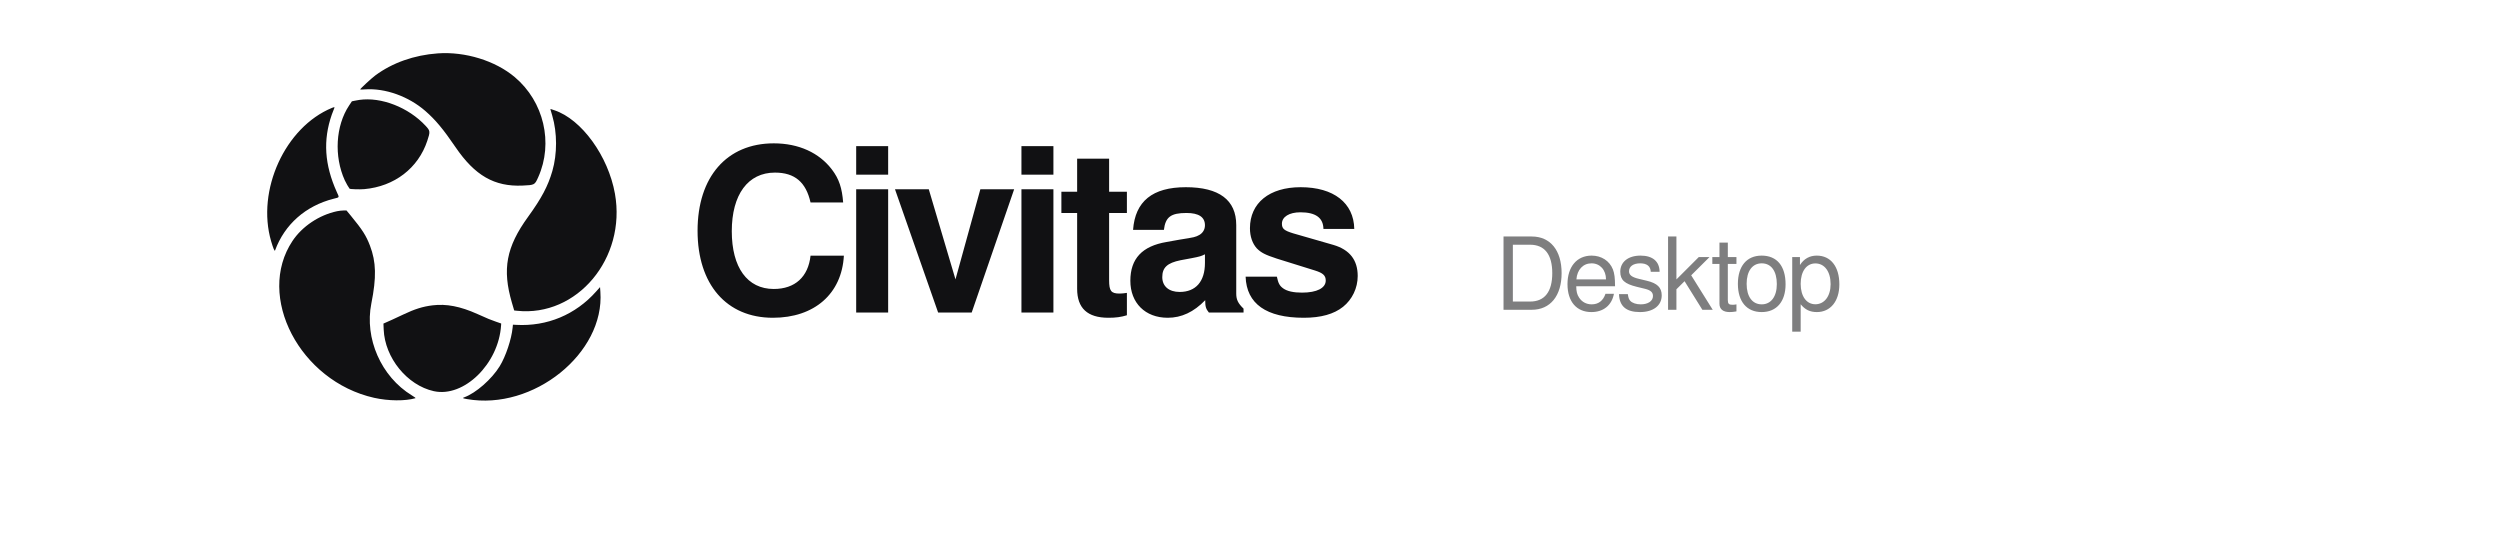
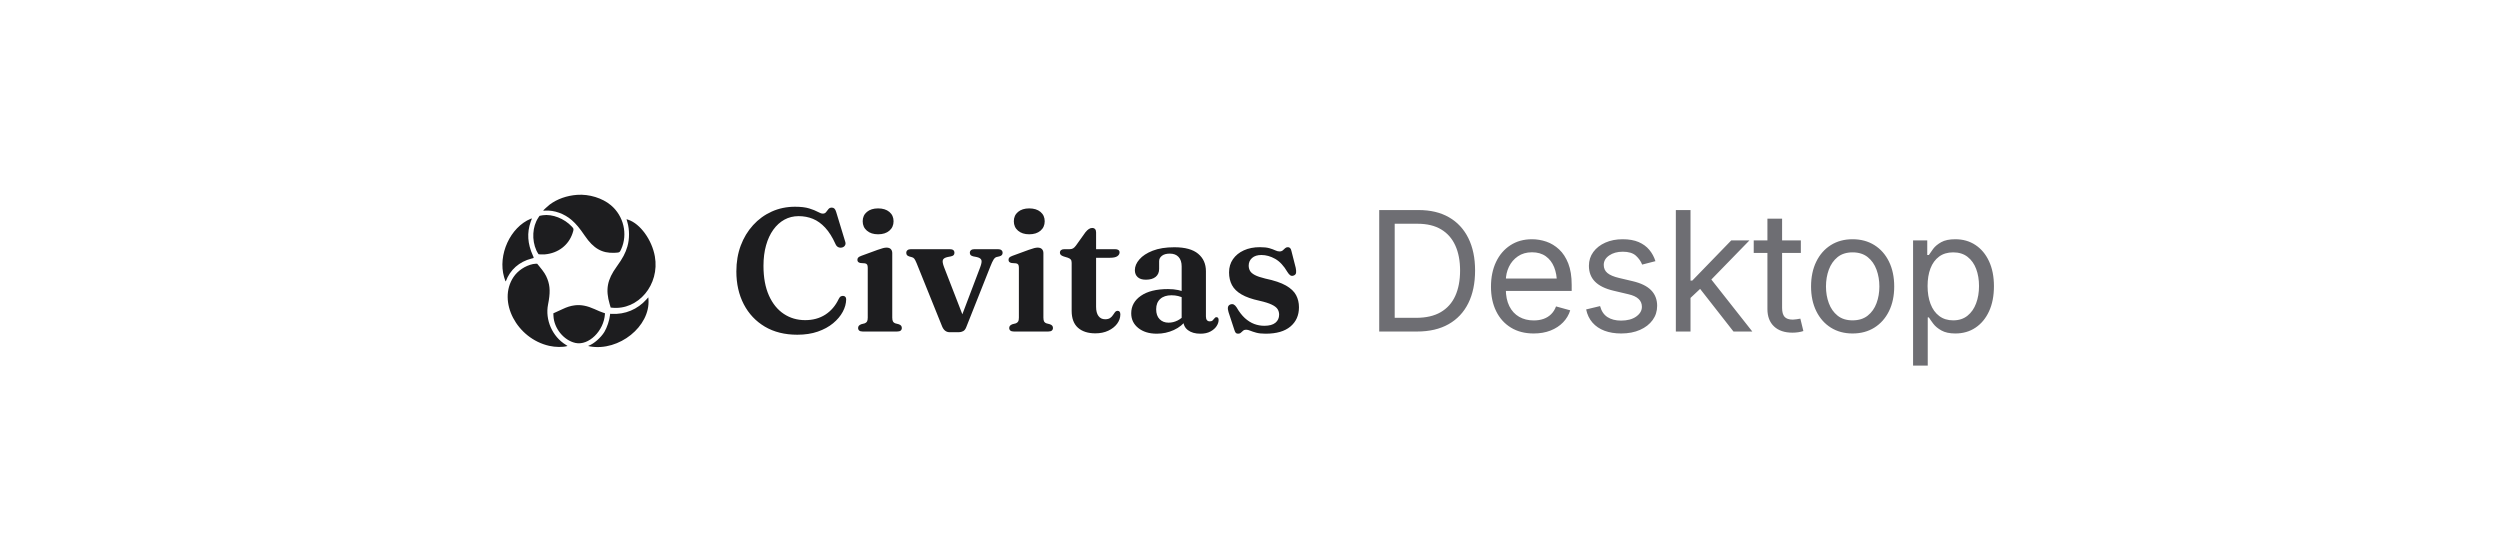
- <svg xmlns="http://www.w3.org/2000/svg" width="920" height="200" viewBox="0 0 920 200" role="img" aria-labelledby="title desc" shape-rendering="geometricPrecision" text-rendering="geometricPrecision">
+ <svg xmlns="http://www.w3.org/2000/svg" width="920" height="200" viewBox="0 0 920 200" role="img" aria-label="Civitas Desktop">
  <style>
-     .ink { fill: #111113; }
-     .name {
-       font-family: -apple-system, BlinkMacSystemFont, "SF Pro Display", "Helvetica Neue", Helvetica, Arial, sans-serif;
-       font-size: 84px;
-       font-style: normal;
-       font-weight: 600;
-       letter-spacing: -4.2px;
-     }
-     .edition {
-       font-family: -apple-system, BlinkMacSystemFont, "SF Pro Text", "Helvetica Neue", Helvetica, Arial, sans-serif;
-       font-size: 37px;
-       font-weight: 450;
-       letter-spacing: -1.25px;
-       opacity: .54;
-     }
-     @media (prefers-color-scheme: dark) { .ink { fill: #f5f5f7; } }
-   </style>
-   <g class="ink" transform="translate(63 -13)">
-     <g transform="scale(.5)">
-       <path fill-rule="evenodd" d="M196.172 65.286 C178.820 66.529 162.754 72.211 150.189 81.548 C147.313 83.686 139.075 91.317 139.075 91.844 C139.075 91.949 140.690 91.923 142.663 91.787 C157.520 90.762 174.721 96.924 187.070 107.696 C194.526 114.200 200.215 121.021 209.251 134.290 C223.508 155.228 237.885 163.483 258.533 162.587 C267.493 162.198 267.560 162.162 270.140 156.401 C281.427 131.194 274.285 100.775 252.843 82.732 C238.495 70.658 216.351 63.841 196.172 65.286 M138.437 99.535 C137.472 99.675 135.851 99.965 134.835 100.180 L132.987 100.571 130.938 103.649 C121.019 118.548 119.723 141.013 127.761 158.727 C128.570 160.509 130.683 164.198 131.276 164.863 C131.644 165.276 138.784 165.502 142.105 165.206 C164.268 163.229 181.801 149.791 188.476 129.665 C190.742 122.834 190.683 122.305 187.248 118.603 C174.668 105.048 154.588 97.204 138.437 99.535 M118.341 105.400 C83.831 119.603 62.620 166.053 73.542 203.509 C75.035 208.628 76.114 211.200 76.421 210.367 C83.477 191.151 98.930 177.503 119.562 172.266 C124.054 171.126 123.815 171.623 121.910 167.395 C112.821 147.212 111.650 129.177 118.204 110.346 C118.840 108.520 119.570 106.619 119.827 106.123 C120.537 104.749 120.256 104.612 118.341 105.400 M279.176 106.725 C279.270 107.061 279.854 109.061 280.473 111.168 C284.149 123.688 284.175 139.230 280.539 151.834 C277.340 162.926 272.602 171.868 262.622 185.646 C246.576 207.801 243.518 224.134 250.787 248.865 L252.445 254.509 254.457 254.724 C298.721 259.465 335.048 216.086 326.599 168.581 C321.664 140.833 302.002 113.738 282.016 107.143 C280.855 106.759 279.702 106.371 279.454 106.279 C279.135 106.161 279.054 106.290 279.176 106.725 M122.010 181.471 C108.897 184.268 96.410 192.612 89.266 203.350 C62.154 244.101 94.658 306.526 149.379 318.799 C159.816 321.140 172.241 321.260 179.686 319.092 C180.110 318.968 179.423 318.409 177.134 317.015 C154.534 303.242 142.147 275.114 147.318 249.306 C151.144 230.211 150.872 218.775 146.306 206.835 C143.453 199.373 140.719 195.091 132.217 184.770 L129.027 180.898 126.794 180.912 C125.566 180.920 123.413 181.171 122.010 181.471 M312.759 240.540 C297.595 257.622 276.629 266.370 253.907 265.097 L251.515 264.963 251.300 267.110 C250.435 275.759 246.244 288.290 241.794 295.534 C235.942 305.061 224.265 315.302 215.710 318.412 C214.153 318.977 214.401 319.147 217.624 319.716 C266.451 328.349 319.160 285.983 315.879 240.742 L315.630 237.306 312.759 240.540 M192.344 250.730 C185.184 251.606 179.230 253.474 170.813 257.483 C165.597 259.968 159.613 262.708 156.973 263.820 L156.212 264.141 156.392 268.514 C157.251 289.353 173.676 309.559 193.281 313.896 C215.428 318.794 241.017 293.764 242.794 265.464 L242.880 264.102 238.904 262.720 C234.724 261.266 233.583 260.793 225.377 257.112 C212.790 251.465 202.532 249.484 192.344 250.730" />
-     </g>
-     <text class="name" x="190" y="128">Civitas</text>
-     <text class="edition" x="487" y="127">Desktop</text>
+ .ink { fill: #1D1D1F; } .muted { fill: #6E6E73; }
+ @media (prefers-color-scheme: dark) { .ink { fill: #F5F5F7; } .muted { fill: #A1A1A6; } }
+ </style>
+   <g transform="translate(169.39 57.39) scale(0.21922)">
+     <path class="ink" fill-rule="evenodd" d="M196.172 65.286 C178.820 66.529 162.754 72.211 150.189 81.548 C147.313 83.686 139.075 91.317 139.075 91.844 C139.075 91.949 140.690 91.923 142.663 91.787 C157.520 90.762 174.721 96.924 187.070 107.696 C194.526 114.200 200.215 121.021 209.251 134.290 C223.508 155.228 237.885 163.483 258.533 162.587 C267.493 162.198 267.560 162.162 270.140 156.401 C281.427 131.194 274.285 100.775 252.843 82.732 C238.495 70.658 216.351 63.841 196.172 65.286 M138.437 99.535 C137.472 99.675 135.851 99.965 134.835 100.180 L132.987 100.571 130.938 103.649 C121.019 118.548 119.723 141.013 127.761 158.727 C128.570 160.509 130.683 164.198 131.276 164.863 C131.644 165.276 138.784 165.502 142.105 165.206 C164.268 163.229 181.801 149.791 188.476 129.665 C190.742 122.834 190.683 122.305 187.248 118.603 C174.668 105.048 154.588 97.204 138.437 99.535 M118.341 105.400 C83.831 119.603 62.620 166.053 73.542 203.509 C75.035 208.628 76.114 211.200 76.421 210.367 C83.477 191.151 98.930 177.503 119.562 172.266 C124.054 171.126 123.815 171.623 121.910 167.395 C112.821 147.212 111.650 129.177 118.204 110.346 C118.840 108.520 119.570 106.619 119.827 106.123 C120.537 104.749 120.256 104.612 118.341 105.400 M279.176 106.725 C279.270 107.061 279.854 109.061 280.473 111.168 C284.149 123.688 284.175 139.230 280.539 151.834 C277.340 162.926 272.602 171.868 262.622 185.646 C246.576 207.801 243.518 224.134 250.787 248.865 L252.445 254.509 254.457 254.724 C298.721 259.465 335.048 216.086 326.599 168.581 C321.664 140.833 302.002 113.738 282.016 107.143 C280.855 106.759 279.702 106.371 279.454 106.279 C279.135 106.161 279.054 106.290 279.176 106.725 M122.010 181.471 C108.897 184.268 96.410 192.612 89.266 203.350 C62.154 244.101 94.658 306.526 149.379 318.799 C159.816 321.140 172.241 321.260 179.686 319.092 C180.110 318.968 179.423 318.409 177.134 317.015 C154.534 303.242 142.147 275.114 147.318 249.306 C151.144 230.211 150.872 218.775 146.306 206.835 C143.453 199.373 140.719 195.091 132.217 184.770 L129.027 180.898 126.794 180.912 C125.566 180.920 123.413 181.171 122.010 181.471 M312.759 240.540 C297.595 257.622 276.629 266.370 253.907 265.097 L251.515 264.963 251.300 267.110 C250.435 275.759 246.244 288.290 241.794 295.534 C235.942 305.061 224.265 315.302 215.710 318.412 C214.153 318.977 214.401 319.147 217.624 319.716 C266.451 328.349 319.160 285.983 315.879 240.742 L315.630 237.306 312.759 240.540 M192.344 250.730 C185.184 251.606 179.230 253.474 170.813 257.483 C165.597 259.968 159.613 262.708 156.973 263.820 L156.212 264.141 156.392 268.514 C157.251 289.353 173.676 309.559 193.281 313.896 C215.428 318.794 241.017 293.764 242.794 265.464 L242.880 264.102 238.904 262.720 C234.724 261.266 233.583 260.793 225.377 257.112 C212.790 251.465 202.532 249.484 192.344 250.730" />
  </g>
+   <path class="ink" d="M311.39 110.19Q311.36 112.46 310.13 114.75Q308.90 117.04 306.58 118.96Q304.26 120.88 300.95 122.03Q297.63 123.18 293.41 123.18Q286.50 123.18 281.47 120.21Q276.45 117.23 273.71 111.97Q270.98 106.70 270.98 99.89Q270.98 94.70 272.59 90.38Q274.21 86.06 277.14 82.85Q280.07 79.63 284.00 77.86Q287.94 76.08 292.58 76.08Q295.78 76.08 297.79 76.70Q299.81 77.33 300.96 77.97Q302.11 78.61 302.79 78.61Q303.59 78.61 304.00 78.05Q304.42 77.49 304.87 76.94Q305.31 76.40 306.11 76.40Q306.69 76.40 307.07 76.77Q307.46 77.14 307.71 78.00L311.07 89.04Q311.30 89.78 310.93 90.35Q310.56 90.93 309.83 91.09Q309.06 91.25 308.45 90.94Q307.84 90.64 307.49 89.87Q305.76 86.03 303.67 83.78Q301.57 81.52 299.14 80.53Q296.71 79.54 293.89 79.54Q291.04 79.54 288.67 80.83Q286.31 82.13 284.58 84.53Q282.85 86.93 281.91 90.29Q280.96 93.65 280.96 97.84Q280.96 104.27 282.96 108.74Q284.96 113.20 288.42 115.50Q291.87 117.81 296.32 117.81Q300.58 117.81 303.73 115.78Q306.88 113.74 308.64 110.03Q308.99 109.30 309.44 109.06Q309.89 108.82 310.43 108.91Q310.91 108.98 311.15 109.31Q311.39 109.65 311.39 110.19ZM328.35 93.14V116.88Q328.35 117.87 328.63 118.34Q328.90 118.80 329.47 118.99L330.69 119.31Q331.30 119.50 331.59 119.84Q331.87 120.18 331.87 120.69Q331.87 121.30 331.46 121.65Q331.04 122.00 330.11 122.00H317.51Q316.61 122.00 316.19 121.65Q315.78 121.30 315.78 120.69Q315.78 120.21 316.07 119.87Q316.35 119.54 316.96 119.31L318.21 118.99Q318.79 118.77 319.06 118.32Q319.33 117.87 319.33 116.88V98.54Q319.33 97.71 319.09 97.36Q318.85 97.01 318.31 96.91L316.61 96.78Q316.03 96.66 315.78 96.37Q315.52 96.08 315.52 95.63Q315.52 95.09 315.83 94.77Q316.13 94.45 316.99 94.13L322.95 91.95Q324.19 91.50 324.95 91.31Q325.70 91.12 326.21 91.12Q327.30 91.12 327.83 91.68Q328.35 92.24 328.35 93.14ZM323.14 86.22Q320.58 86.22 319.03 84.90Q317.47 83.57 317.47 81.42Q317.47 79.28 319.03 77.98Q320.58 76.69 323.14 76.69Q325.73 76.69 327.28 77.98Q328.83 79.28 328.83 81.42Q328.83 83.57 327.28 84.90Q325.73 86.22 323.14 86.22ZM352.80 122.26H349.54Q348.55 122.26 347.86 121.74Q347.17 121.23 346.72 120.18L337.31 96.85Q336.80 95.63 336.47 95.22Q336.13 94.80 335.65 94.67L334.63 94.38Q334.02 94.19 333.76 93.87Q333.51 93.55 333.51 93.04Q333.51 92.40 333.97 92.05Q334.43 91.70 335.20 91.70H349.54Q351.23 91.70 351.23 93.04Q351.23 93.55 350.95 93.87Q350.66 94.19 349.92 94.35L348.74 94.58Q347.27 94.90 346.98 95.66Q346.69 96.43 347.43 98.35L354.95 117.74L352.93 118.86L360.71 98.35Q361.44 96.43 361.14 95.66Q360.83 94.90 359.39 94.58L358.18 94.35Q357.51 94.19 357.20 93.87Q356.90 93.55 356.90 93.04Q356.90 92.40 357.35 92.05Q357.79 91.70 358.56 91.70H367.27Q368.07 91.70 368.51 92.05Q368.96 92.40 368.96 93.04Q368.96 93.49 368.71 93.82Q368.45 94.16 367.75 94.35L366.75 94.58Q366.15 94.74 365.65 95.50Q365.15 96.27 364.42 98.13L355.59 120.37Q355.17 121.49 354.43 121.87Q353.70 122.26 352.80 122.26ZM383.97 93.14V116.88Q383.97 117.87 384.24 118.34Q384.51 118.80 385.09 118.99L386.31 119.31Q386.91 119.50 387.20 119.84Q387.49 120.18 387.49 120.69Q387.49 121.30 387.07 121.65Q386.66 122.00 385.73 122.00H373.12Q372.23 122.00 371.81 121.65Q371.39 121.30 371.39 120.69Q371.39 120.21 371.68 119.87Q371.97 119.54 372.58 119.31L373.83 118.99Q374.40 118.77 374.67 118.32Q374.95 117.87 374.95 116.88V98.54Q374.95 97.71 374.71 97.36Q374.47 97.01 373.92 96.91L372.23 96.78Q371.65 96.66 371.39 96.37Q371.14 96.08 371.14 95.63Q371.14 95.09 371.44 94.77Q371.75 94.45 372.61 94.13L378.56 91.95Q379.81 91.50 380.56 91.31Q381.31 91.12 381.83 91.12Q382.91 91.12 383.44 91.68Q383.97 92.24 383.97 93.14ZM378.75 86.22Q376.19 86.22 374.64 84.90Q373.09 83.57 373.09 81.42Q373.09 79.28 374.64 77.98Q376.19 76.69 378.75 76.69Q381.35 76.69 382.90 77.98Q384.45 79.28 384.45 81.42Q384.45 83.57 382.90 84.90Q381.35 86.22 378.75 86.22ZM392.93 94.83 391.46 94.38Q390.69 94.13 390.37 93.79Q390.05 93.46 390.05 93.01Q390.05 92.37 390.48 92.03Q390.91 91.70 391.65 91.70H393.60Q394.37 91.70 394.88 91.41Q395.39 91.12 395.94 90.38L399.43 85.49Q400.10 84.66 400.71 84.27Q401.31 83.89 401.92 83.89Q402.59 83.89 402.98 84.30Q403.36 84.72 403.36 85.52V112.88Q403.36 115.12 404.24 116.30Q405.12 117.49 406.69 117.49Q407.87 117.49 408.53 117.02Q409.19 116.56 409.57 115.95Q409.95 115.34 410.32 114.88Q410.69 114.42 411.27 114.38Q411.75 114.38 412.02 114.70Q412.29 115.02 412.29 115.76Q412.26 117.58 411.09 119.15Q409.92 120.72 407.84 121.70Q405.76 122.67 403.11 122.67Q399.01 122.67 396.69 120.61Q394.37 118.54 394.37 114.38V96.72Q394.37 95.89 394.03 95.49Q393.70 95.09 392.93 94.83ZM399.81 94.86V91.70H410.40Q411.14 91.70 411.57 92.00Q412.00 92.30 412.00 92.88Q412.00 93.71 411.17 94.29Q410.34 94.86 408.48 94.86ZM435.46 117.94V117.26L434.85 117.14V98.03Q434.85 95.79 433.71 94.56Q432.58 93.33 430.50 93.33Q428.61 93.33 427.59 94.13Q426.56 94.93 426.56 96.11V98.93Q426.56 100.85 425.28 101.89Q424.00 102.93 421.67 102.93Q419.68 102.93 418.66 101.98Q417.63 101.04 417.63 99.41Q417.63 97.39 419.30 95.46Q420.96 93.52 424.19 92.26Q427.43 90.99 432.16 90.99Q438.05 90.99 440.91 93.38Q443.78 95.76 443.78 99.82V116.46Q443.78 117.36 444.15 117.81Q444.51 118.26 445.19 118.26Q445.89 118.26 446.24 117.92Q446.59 117.58 446.85 117.23Q447.01 117.01 447.20 116.86Q447.39 116.72 447.68 116.72Q448.07 116.72 448.26 117.01Q448.45 117.30 448.45 117.78Q448.45 118.86 447.70 120.02Q446.95 121.17 445.46 121.98Q443.97 122.80 441.73 122.80Q438.88 122.80 437.17 121.50Q435.46 120.21 435.46 117.94ZM416.29 115.31Q416.29 111.31 419.86 108.85Q423.43 106.38 429.83 106.38Q431.91 106.38 433.59 106.74Q435.27 107.09 436.48 107.70L435.78 109.74Q434.69 109.23 433.55 108.94Q432.42 108.66 431.11 108.66Q428.45 108.66 426.96 110.02Q425.47 111.38 425.47 113.78Q425.47 116.18 426.74 117.46Q428.00 118.74 430.02 118.74Q431.75 118.74 433.33 117.95Q434.91 117.17 436.00 115.76L436.71 117.58Q434.95 120.08 431.99 121.44Q429.03 122.80 425.70 122.80Q421.51 122.80 418.90 120.72Q416.29 118.64 416.29 115.31ZM464.19 93.84Q461.99 93.84 460.75 94.94Q459.52 96.05 459.52 97.74Q459.52 98.80 459.99 99.65Q460.45 100.50 461.76 101.20Q463.07 101.90 465.60 102.51Q470.53 103.54 473.22 105.07Q475.91 106.61 476.96 108.61Q478.02 110.61 478.02 113.07Q478.02 117.52 474.88 120.16Q471.75 122.80 465.76 122.80Q463.65 122.80 462.31 122.43Q460.96 122.06 460.10 121.70Q459.23 121.33 458.56 121.33Q457.89 121.33 457.46 121.70Q457.03 122.06 456.64 122.43Q456.26 122.80 455.62 122.80Q455.04 122.80 454.75 122.48Q454.47 122.16 454.21 121.30L452.10 114.86Q451.75 113.74 451.89 113.04Q452.03 112.34 452.74 112.05Q453.47 111.79 454.02 112.06Q454.56 112.34 455.04 113.07Q456.48 115.57 458.11 117.06Q459.75 118.54 461.55 119.22Q463.36 119.89 465.25 119.89Q468.00 119.89 469.36 118.77Q470.72 117.65 470.72 115.79Q470.72 114.67 470.15 113.76Q469.57 112.85 468.00 112.10Q466.43 111.34 463.46 110.67Q459.33 109.78 456.88 108.35Q454.43 106.93 453.36 104.91Q452.29 102.90 452.29 100.24Q452.29 97.46 453.73 95.38Q455.17 93.30 457.73 92.13Q460.29 90.96 463.65 90.96Q465.83 90.96 467.14 91.34Q468.45 91.73 469.30 92.13Q470.15 92.53 470.85 92.53Q471.62 92.53 472.07 92.13Q472.51 91.73 472.93 91.34Q473.35 90.96 473.95 90.96Q474.43 90.96 474.77 91.30Q475.11 91.63 475.27 92.46L476.83 98.58Q477.06 99.76 476.95 100.43Q476.83 101.10 476.10 101.39Q475.39 101.68 474.85 101.33Q474.31 100.98 473.76 100.08Q471.78 96.69 469.27 95.26Q466.75 93.84 464.19 93.84Z" />
+   <path class="muted" d="M521.50 122.00H510.70V116.96H521.14Q526.60 116.96 530.18 114.88Q533.77 112.79 535.54 108.89Q537.31 104.99 537.31 99.56Q537.31 94.19 535.55 90.34Q533.80 86.48 530.33 84.41Q526.87 82.34 521.68 82.34H510.46V77.30H522.07Q528.61 77.30 533.24 79.97Q537.88 82.64 540.35 87.63Q542.83 92.63 542.83 99.56Q542.83 106.55 540.34 111.57Q537.85 116.60 533.08 119.30Q528.31 122.00 521.50 122.00ZM513.25 77.30V122.00H507.55V77.30ZM564.40 122.72Q559.54 122.72 556.02 120.56Q552.49 118.40 550.59 114.53Q548.68 110.66 548.68 105.50Q548.68 100.34 550.54 96.41Q552.40 92.48 555.81 90.26Q559.21 88.04 563.77 88.04Q566.44 88.04 569.04 88.92Q571.63 89.81 573.75 91.78Q575.86 93.74 577.12 96.95Q578.38 100.16 578.38 104.81V107.06H552.34V102.50H575.47L572.95 104.18Q572.95 100.88 571.92 98.31Q570.88 95.75 568.84 94.30Q566.80 92.84 563.77 92.84Q560.74 92.84 558.58 94.33Q556.42 95.81 555.28 98.19Q554.14 100.58 554.14 103.31V106.34Q554.14 110.06 555.43 112.66Q556.72 115.25 559.05 116.59Q561.37 117.92 564.43 117.92Q566.41 117.92 568.03 117.35Q569.65 116.78 570.82 115.62Q571.99 114.47 572.62 112.76L577.84 114.20Q577.06 116.72 575.20 118.64Q573.34 120.56 570.60 121.64Q567.85 122.72 564.40 122.72ZM596.60 122.72Q593.15 122.72 590.47 121.72Q587.78 120.71 586.04 118.73Q584.30 116.75 583.70 113.87L588.83 112.64Q589.55 115.40 591.55 116.69Q593.54 117.98 596.54 117.98Q600.05 117.98 602.14 116.48Q604.22 114.98 604.22 112.91Q604.22 111.17 603.01 110.02Q601.79 108.86 599.30 108.29L593.72 106.97Q589.16 105.89 586.94 103.62Q584.72 101.36 584.72 97.82Q584.72 94.94 586.34 92.73Q587.96 90.53 590.77 89.28Q593.57 88.04 597.14 88.04Q600.59 88.04 603.01 89.07Q605.42 90.11 606.94 91.93Q608.45 93.74 609.20 96.11L604.31 97.37Q603.62 95.57 602.02 94.10Q600.41 92.63 597.17 92.63Q594.17 92.63 592.18 94.01Q590.18 95.39 590.18 97.49Q590.18 99.35 591.53 100.47Q592.88 101.60 595.82 102.29L600.89 103.49Q605.45 104.57 607.64 106.83Q609.83 109.10 609.83 112.55Q609.83 115.49 608.17 117.78Q606.50 120.08 603.52 121.40Q600.53 122.72 596.60 122.72ZM621.78 109.94V103.25H622.77L637.11 88.46H643.80L628.29 104.39H627.69ZM616.71 122.00V77.30H622.11V122.00ZM637.92 122.00 625.08 105.59 628.92 101.78 644.85 122.00ZM662.71 88.46V93.08H645.37V88.46ZM650.41 80.48H655.81V113.30Q655.81 115.55 656.72 116.59Q657.64 117.62 659.77 117.62Q660.28 117.62 661.07 117.50Q661.87 117.38 662.53 117.26L663.64 121.82Q662.80 122.12 661.73 122.27Q660.67 122.42 659.62 122.42Q655.27 122.42 652.84 120.12Q650.41 117.83 650.41 113.72ZM681.74 122.72Q677.18 122.72 673.74 120.56Q670.31 118.40 668.39 114.50Q666.47 110.60 666.47 105.44Q666.47 100.19 668.39 96.28Q670.31 92.36 673.74 90.20Q677.18 88.04 681.74 88.04Q686.33 88.04 689.78 90.20Q693.23 92.36 695.15 96.28Q697.07 100.19 697.07 105.44Q697.07 110.60 695.15 114.50Q693.23 118.40 689.78 120.56Q686.33 122.72 681.74 122.72ZM681.74 117.89Q685.13 117.89 687.32 116.15Q689.51 114.41 690.56 111.57Q691.61 108.74 691.61 105.44Q691.61 102.11 690.56 99.25Q689.51 96.38 687.32 94.62Q685.13 92.87 681.74 92.87Q678.38 92.87 676.22 94.62Q674.06 96.38 673.01 99.23Q671.96 102.08 671.96 105.44Q671.96 108.74 673.01 111.57Q674.06 114.41 676.22 116.15Q678.38 117.89 681.74 117.89ZM704.01 134.54V88.46H709.23V93.83H709.83Q710.40 92.93 711.42 91.56Q712.44 90.20 714.36 89.12Q716.28 88.04 719.55 88.04Q723.75 88.04 726.94 90.14Q730.14 92.24 731.95 96.12Q733.77 100.01 733.77 105.32Q733.77 110.66 731.97 114.56Q730.17 118.46 726.97 120.59Q723.78 122.72 719.58 122.72Q716.40 122.72 714.45 121.62Q712.50 120.53 711.45 119.13Q710.40 117.74 709.83 116.81H709.41V134.54ZM718.77 117.89Q721.92 117.89 724.03 116.19Q726.15 114.50 727.21 111.63Q728.28 108.77 728.28 105.26Q728.28 101.78 727.23 98.97Q726.18 96.17 724.06 94.52Q721.95 92.87 718.77 92.87Q715.68 92.87 713.58 94.43Q711.48 95.99 710.41 98.77Q709.35 101.54 709.35 105.26Q709.35 108.98 710.43 111.83Q711.51 114.68 713.62 116.28Q715.74 117.89 718.77 117.89Z" />
</svg>
